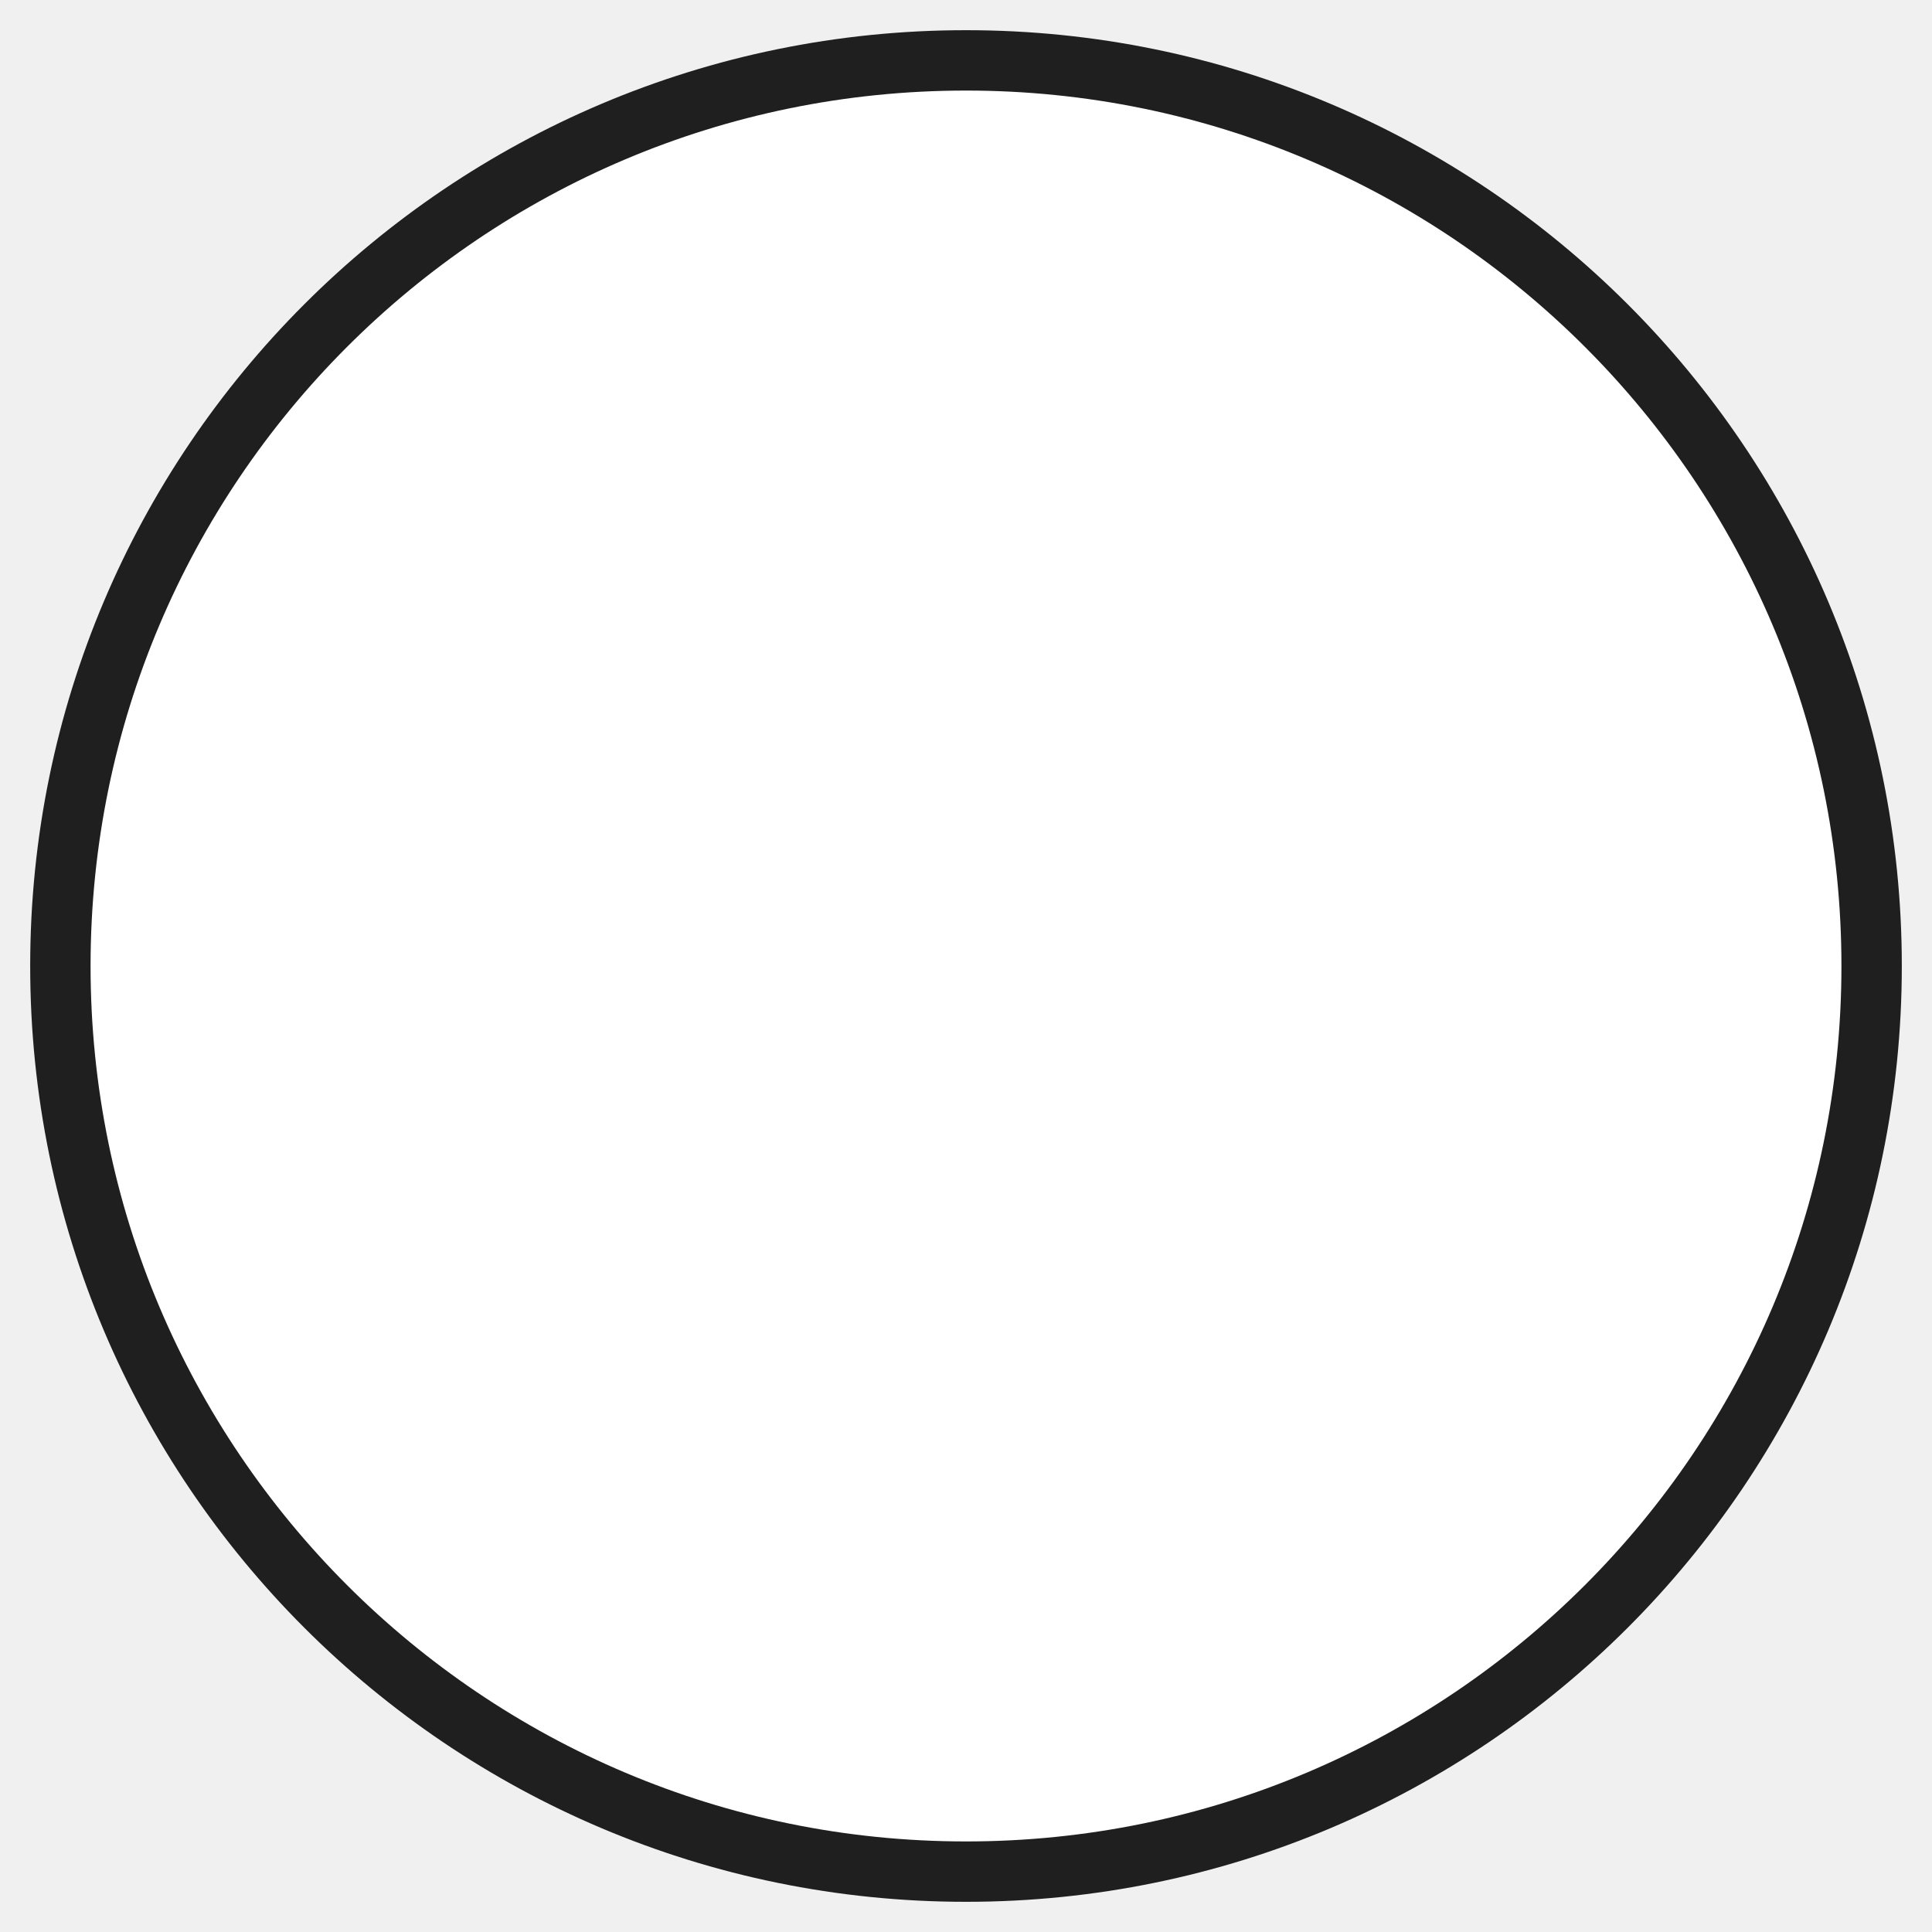
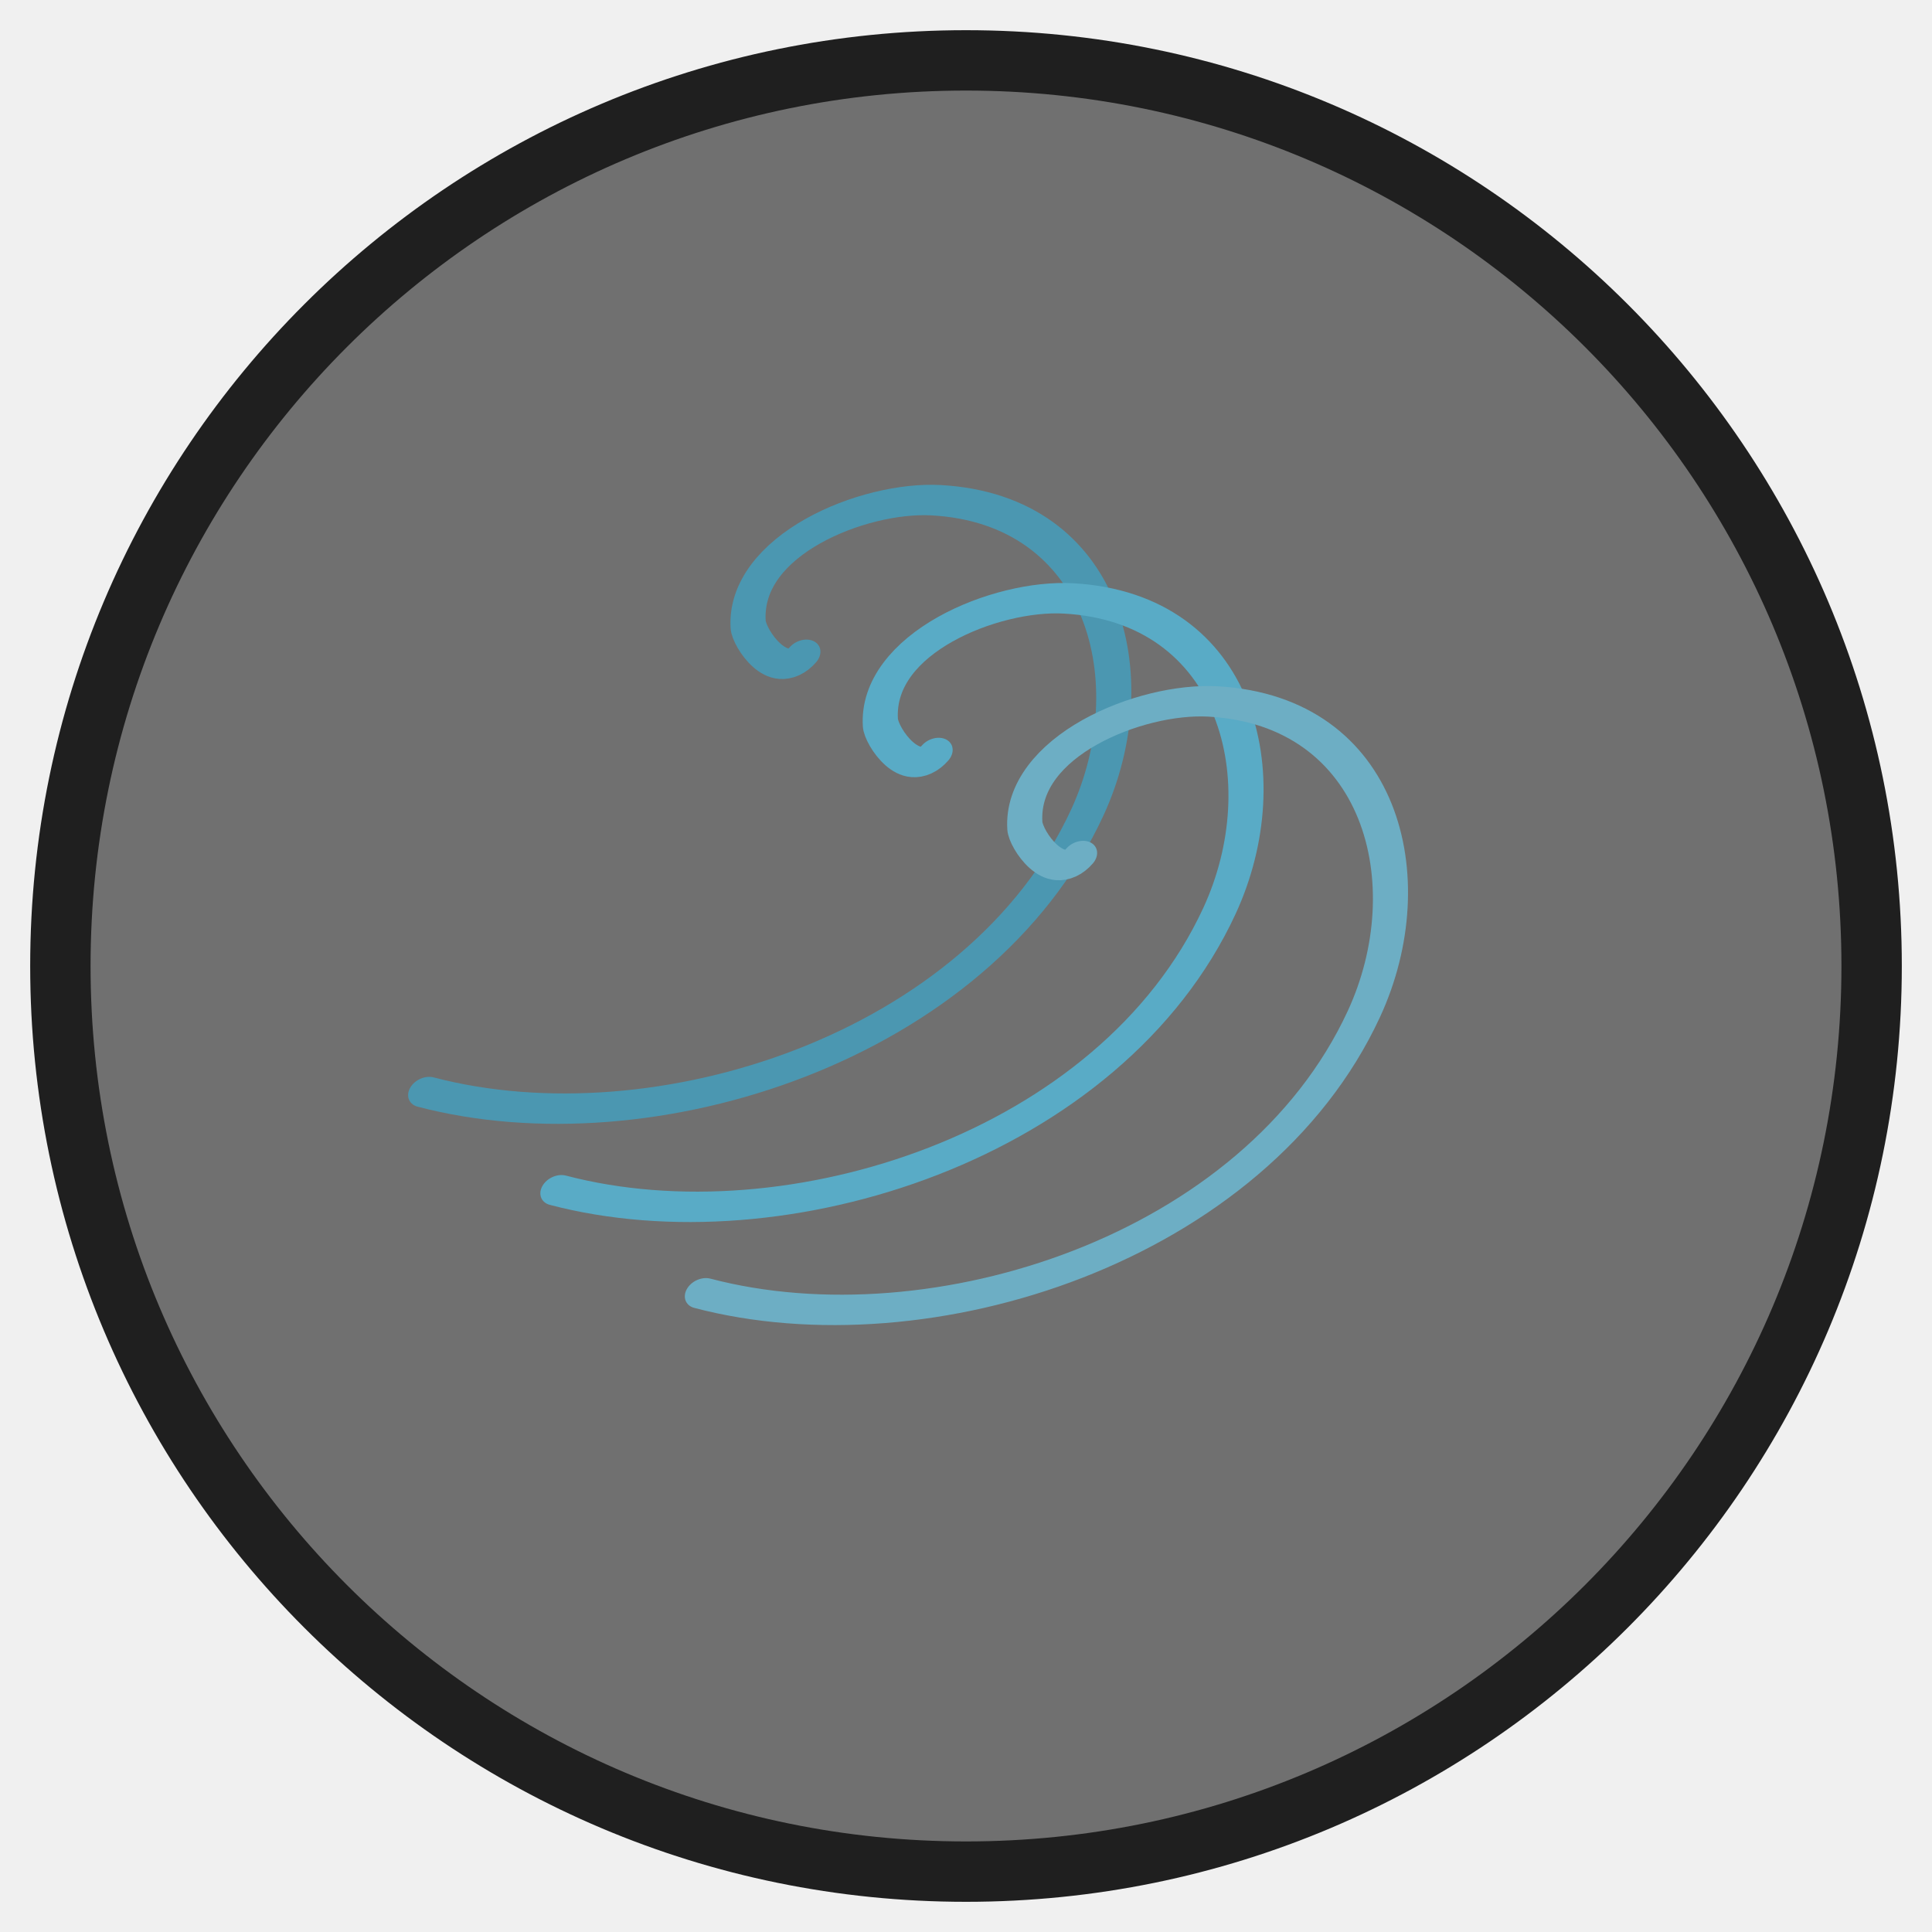
- <svg xmlns="http://www.w3.org/2000/svg" width="64" height="64" viewBox="0 0 64 64" fill="none" stroke="#1f1f1f" stroke-width="2" stroke-linecap="round" stroke-linejoin="round">
-   <circle cx="32" cy="32" r="30" stroke-width="2" fill="white" />
+ <svg xmlns="http://www.w3.org/2000/svg" width="64" height="64" viewBox="0 0 64 64" fill="none" stroke="#1f1f1f" stroke-width="2" stroke-linecap="round" stroke-linejoin="round" version="1.1">
+   <circle cx="32" cy="32" r="30" stroke-width="2" id="circle1" fill="#707070" />
+   <path fill="none" stroke="#4b97b1" stroke-width="1" d="M -7.758,10.705 C -7.966,11.736 -9.522,10.699 -9.775,10.298 -11.216,8.015 -8.689,5.524 -6.606,5.001 -1.76,3.783 2.237,8.382 2.723,12.822 3.579,20.652 -3.698,26.584 -11.016,26.841" transform="matrix(1.01379,0.3052985,-0.5696855,0.9593125,40.55958,13.78968)" />
+   <path fill="none" stroke="#59abc6" stroke-width="1" d="M -7.758,10.705 C -7.966,11.736 -9.522,10.699 -9.775,10.298 -11.216,8.015 -8.689,5.524 -6.606,5.001 -1.76,3.783 2.237,8.382 2.723,12.822 3.579,20.652 -3.698,26.584 -11.016,26.841" transform="matrix(1.01379,0.3052985,-0.5696855,0.9593125,44.94014,17.04258)" />
+   <path fill="none" stroke="#6daec4" stroke-width="1" d="M -7.758,10.705 C -7.966,11.736 -9.522,10.699 -9.775,10.298 -11.216,8.015 -8.689,5.524 -6.606,5.001 -1.76,3.783 2.237,8.382 2.723,12.822 3.579,20.652 -3.698,26.584 -11.016,26.841" transform="matrix(1.01379,0.3052985,-0.5696855,0.9593125,49.7256,20.45592)" />
</svg>
